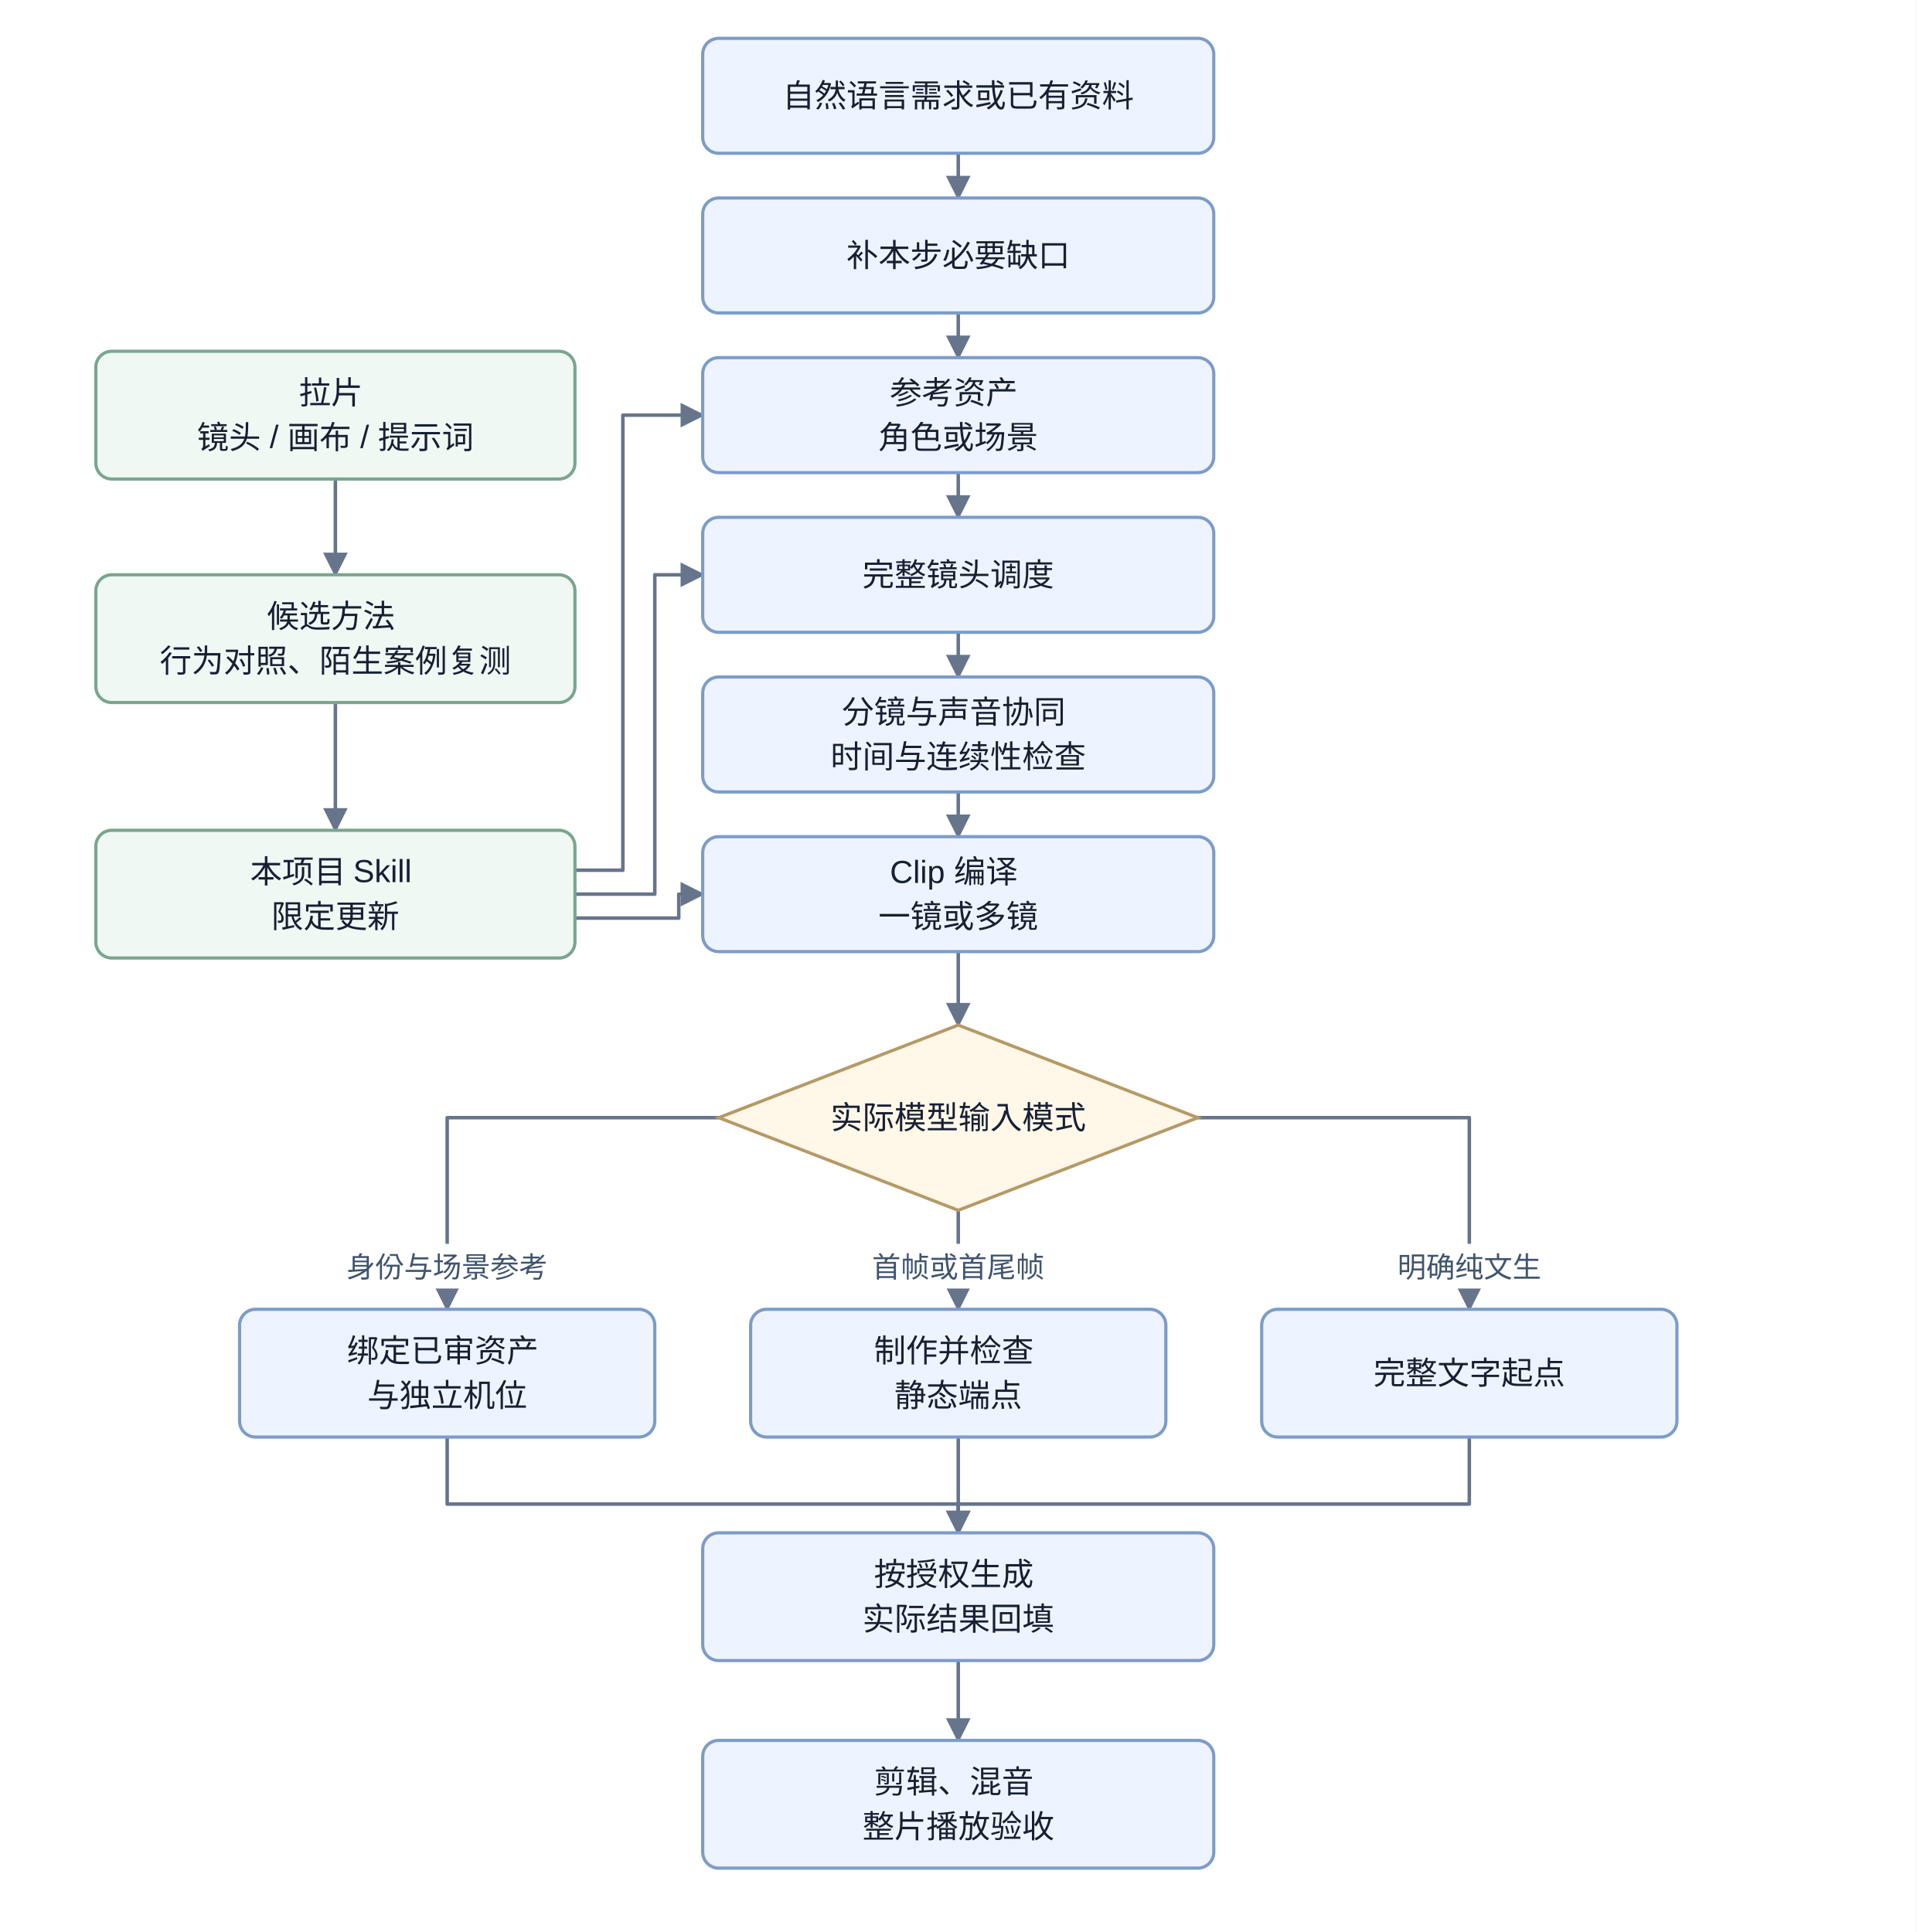
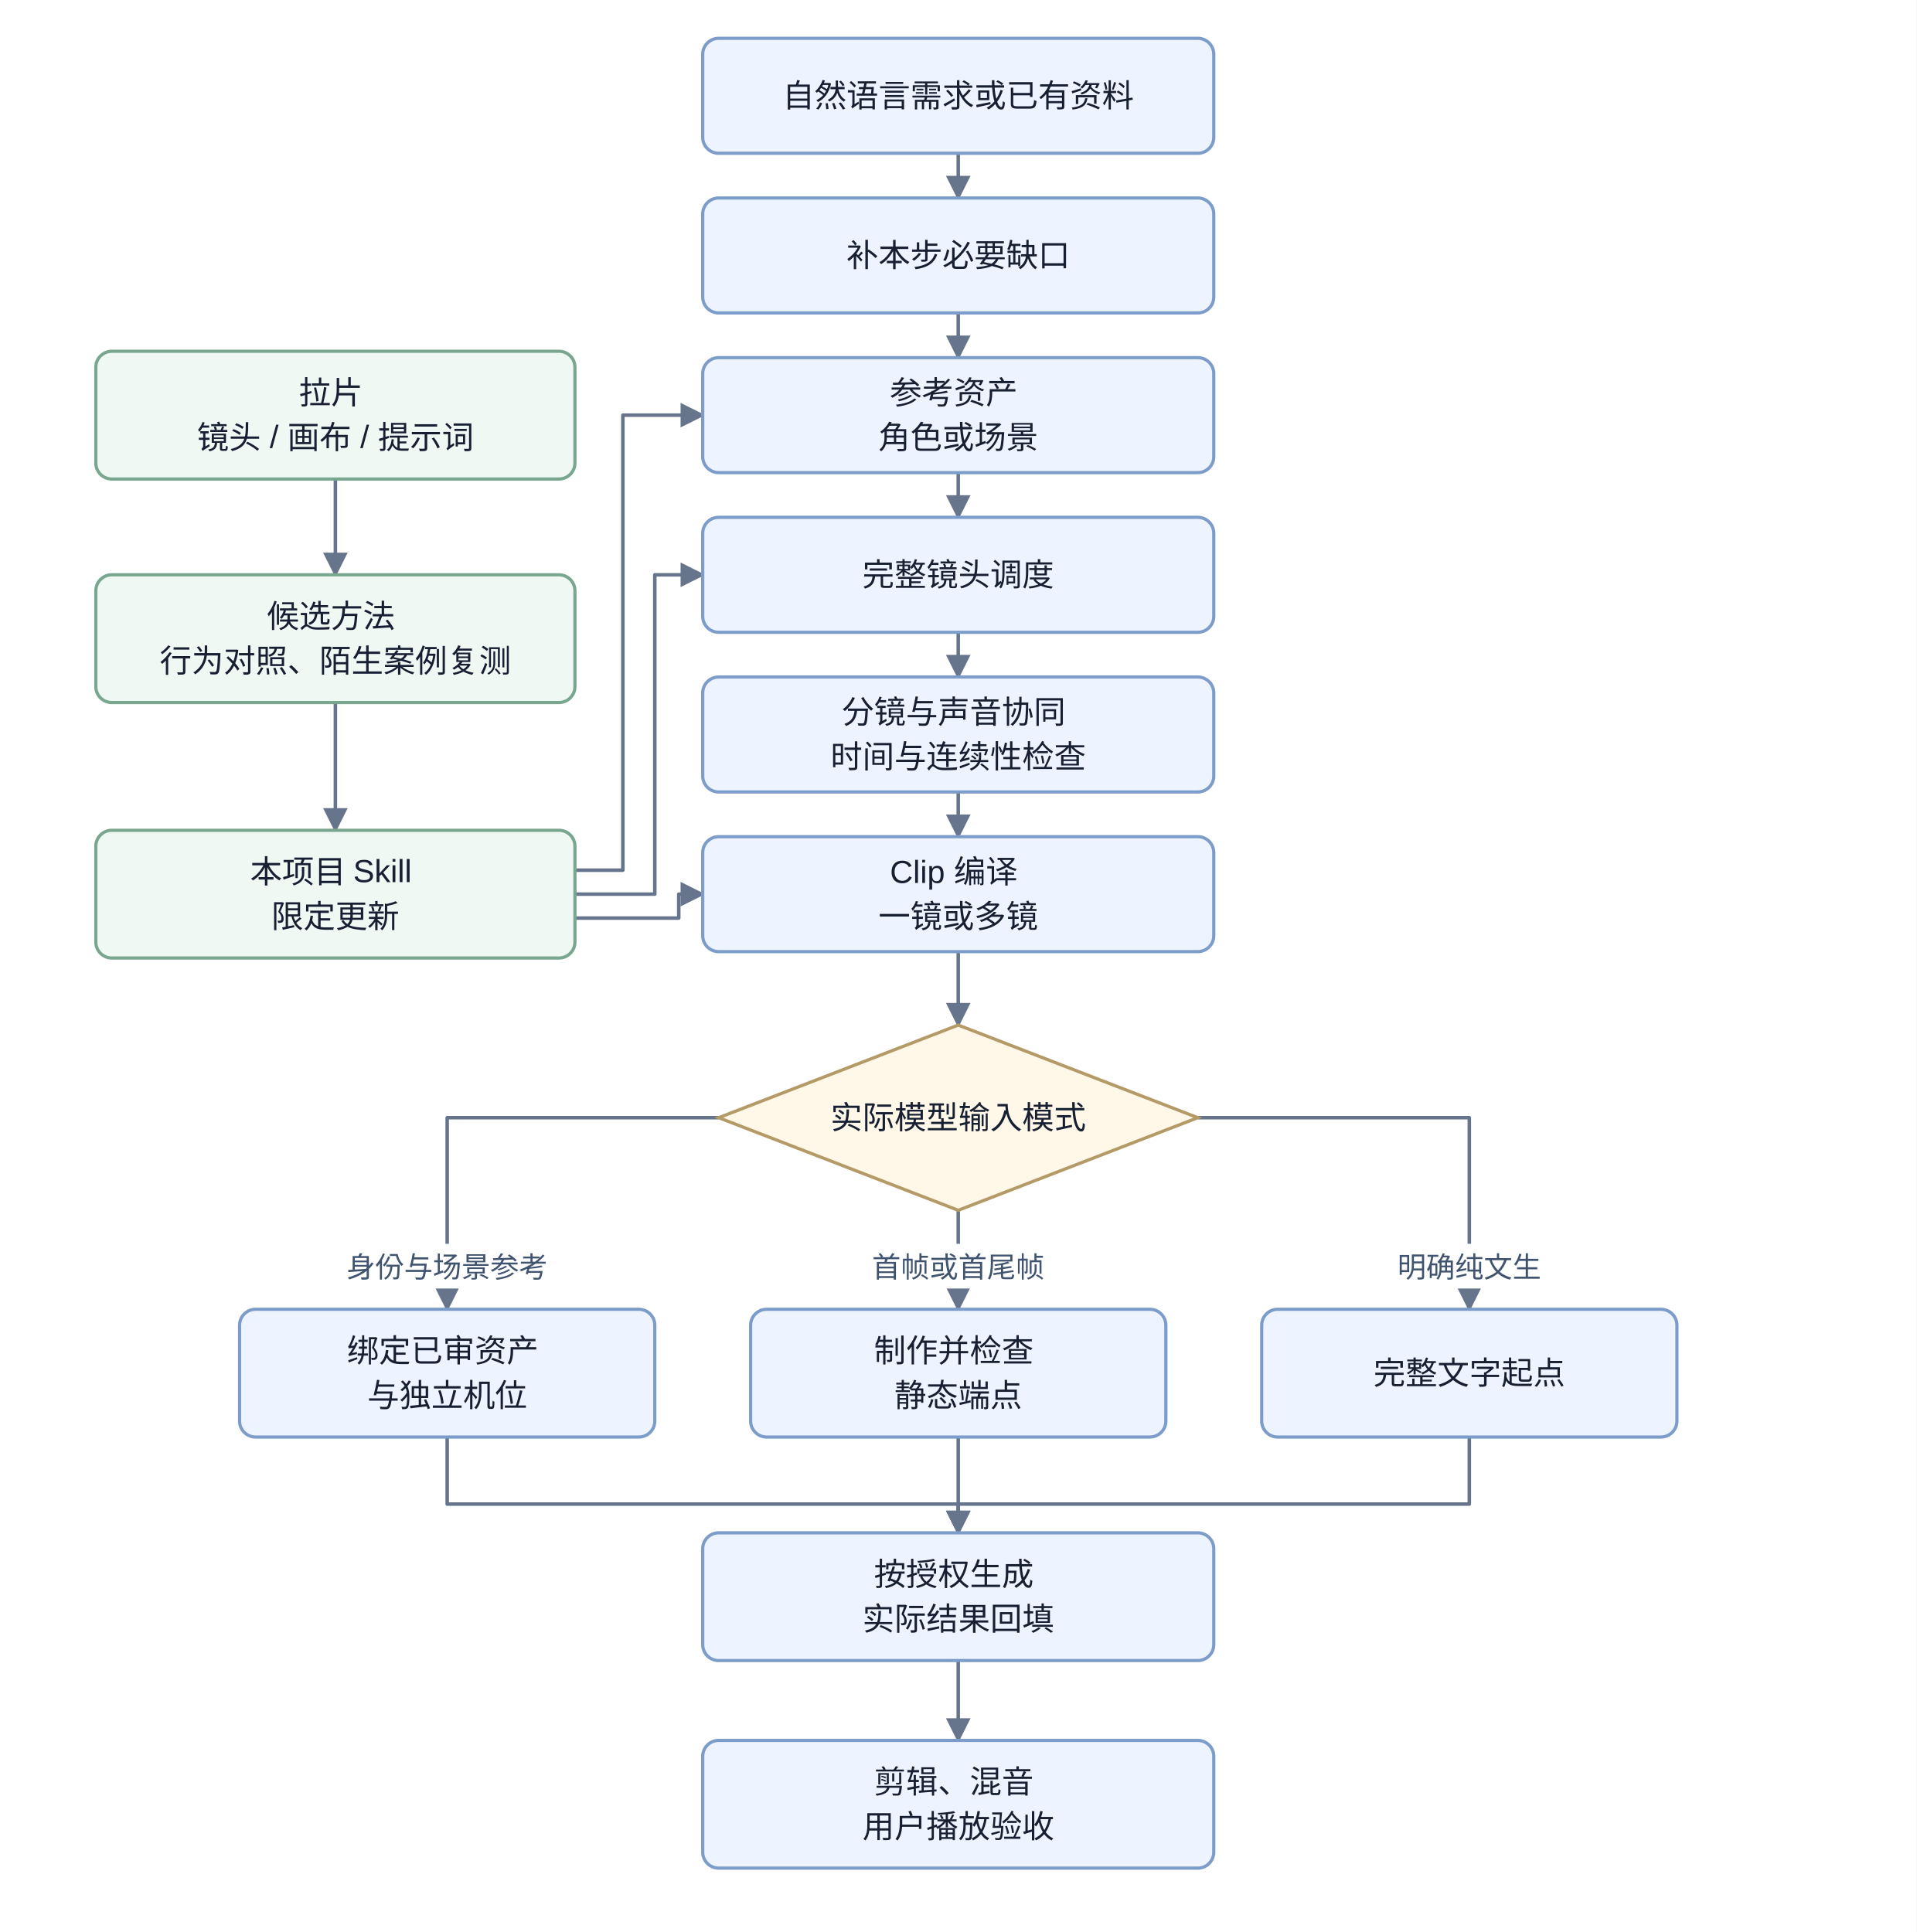
<svg xmlns="http://www.w3.org/2000/svg" width="1200" height="1210" viewBox="0 0 1200 1210" role="img" aria-labelledby="title desc">
  <rect width="1200" height="1210" fill="#FFFFFF" />
  <defs>
    <marker id="arrow" viewBox="0 0 10 10" refX="9" refY="5" markerWidth="7" markerHeight="7" orient="auto">
      <path d="M0 0 L10 5 L0 10 Z" fill="#66758C" />
    </marker>
  </defs>
  <g fill="none" stroke="#66758C" stroke-width="2.2" stroke-linejoin="round" marker-end="url(#arrow)">
    <path data-edge="A-B" d="M600,96.0 V124.0" />
    <path data-edge="B-C" d="M600,196.0 V224.0" />
    <path data-edge="C-D" d="M600,296.0 V324.0" />
    <path data-edge="D-E" d="M600,396.0 V424.0" />
    <path data-edge="E-F" d="M600,496.0 V524.0" />
    <path data-edge="F-G" d="M600,596 V642" />
    <path data-edge="G-H" d="M450,700 H280 V820" />
    <path data-edge="G-I" d="M600,758 V820" />
    <path data-edge="G-J" d="M750,700 H920 V820" />
    <path data-edge="H-K" d="M280,900 V942 H600 V960" />
    <path data-edge="I-K" d="M600,900 V960" />
    <path data-edge="J-K" d="M920,900 V942 H600 V960" />
    <path data-edge="K-L" d="M600,1040 V1090" />
    <path data-edge="M-N" d="M210,300 V360" />
    <path data-edge="N-O" d="M210,440 V520" />
    <path data-edge="O-C" d="M360,545 H390 V260 H440" />
    <path data-edge="O-D" d="M360,560 H410 V360 H440" />
    <path data-edge="O-F" d="M360,575 H425 V560 H440" />
  </g>
  <g id="node-A">
    <rect x="440.0" y="24.0" width="320" height="72" rx="10" fill="#EEF4FF" stroke="#7C9CC9" stroke-width="2" />
    <text text-anchor="middle" fill="#172033" font-family="Arial, Microsoft YaHei, sans-serif" font-size="20">
      <tspan x="600" y="67">自然语言需求或已有资料</tspan>
    </text>
  </g>
  <g id="node-B">
    <rect x="440.0" y="124.0" width="320" height="72" rx="10" fill="#EEF4FF" stroke="#7C9CC9" stroke-width="2" />
    <text text-anchor="middle" fill="#172033" font-family="Arial, Microsoft YaHei, sans-serif" font-size="20">
      <tspan x="600" y="167">补本步必要缺口</tspan>
    </text>
  </g>
  <g id="node-C">
    <rect x="440.0" y="224.0" width="320" height="72" rx="10" fill="#EEF4FF" stroke="#7C9CC9" stroke-width="2" />
    <text text-anchor="middle" fill="#172033" font-family="Arial, Microsoft YaHei, sans-serif" font-size="20">
      <tspan x="600" y="253">参考资产</tspan>
      <tspan x="600" y="281">角色或场景</tspan>
    </text>
  </g>
  <g id="node-D">
    <rect x="440.0" y="324.0" width="320" height="72" rx="10" fill="#EEF4FF" stroke="#7C9CC9" stroke-width="2" />
    <text text-anchor="middle" fill="#172033" font-family="Arial, Microsoft YaHei, sans-serif" font-size="20">
      <tspan x="600" y="367">完整镜头调度</tspan>
    </text>
  </g>
  <g id="node-E">
    <rect x="440.0" y="424.0" width="320" height="72" rx="10" fill="#EEF4FF" stroke="#7C9CC9" stroke-width="2" />
    <text text-anchor="middle" fill="#172033" font-family="Arial, Microsoft YaHei, sans-serif" font-size="20">
      <tspan x="600" y="453">分镜与声音协同</tspan>
      <tspan x="600" y="481">时间与连续性检查</tspan>
    </text>
  </g>
  <g id="node-F">
    <rect x="440.0" y="524.0" width="320" height="72" rx="10" fill="#EEF4FF" stroke="#7C9CC9" stroke-width="2" />
    <text text-anchor="middle" fill="#172033" font-family="Arial, Microsoft YaHei, sans-serif" font-size="20">
      <tspan x="600" y="553">Clip 编译</tspan>
      <tspan x="600" y="581">一镜或多镜</tspan>
    </text>
  </g>
  <g id="node-G">
    <polygon points="600,642.0 750.0,700 600,758.0 450.0,700" fill="#FFF7E8" stroke="#B49A66" stroke-width="2" />
    <text text-anchor="middle" fill="#172033" font-family="Arial, Microsoft YaHei, sans-serif" font-size="20">
      <tspan x="600" y="707">实际模型输入模式</tspan>
    </text>
  </g>
  <g id="node-H">
    <rect x="150.0" y="820.0" width="260" height="80" rx="10" fill="#EEF4FF" stroke="#7C9CC9" stroke-width="2" />
    <text text-anchor="middle" fill="#172033" font-family="Arial, Microsoft YaHei, sans-serif" font-size="20">
      <tspan x="280" y="853">绑定已审资产</tspan>
      <tspan x="280" y="881">与独立机位</tspan>
    </text>
  </g>
  <g id="node-I">
    <rect x="470.0" y="820.0" width="260" height="80" rx="10" fill="#EEF4FF" stroke="#7C9CC9" stroke-width="2" />
    <text text-anchor="middle" fill="#172033" font-family="Arial, Microsoft YaHei, sans-serif" font-size="20">
      <tspan x="600" y="853">制作并检查</tspan>
      <tspan x="600" y="881">静态端点</tspan>
    </text>
  </g>
  <g id="node-J">
    <rect x="790.0" y="820.0" width="260" height="80" rx="10" fill="#EEF4FF" stroke="#7C9CC9" stroke-width="2" />
    <text text-anchor="middle" fill="#172033" font-family="Arial, Microsoft YaHei, sans-serif" font-size="20">
      <tspan x="920" y="867">完整文字起点</tspan>
    </text>
  </g>
  <g id="node-K">
    <rect x="440.0" y="960.0" width="320" height="80" rx="10" fill="#EEF4FF" stroke="#7C9CC9" stroke-width="2" />
    <text text-anchor="middle" fill="#172033" font-family="Arial, Microsoft YaHei, sans-serif" font-size="20">
      <tspan x="600" y="993">按授权生成</tspan>
      <tspan x="600" y="1021">实际结果回填</tspan>
    </text>
  </g>
  <g id="node-L">
    <rect x="440.0" y="1090.0" width="320" height="80" rx="10" fill="#EEF4FF" stroke="#7C9CC9" stroke-width="2" />
    <text text-anchor="middle" fill="#172033" font-family="Arial, Microsoft YaHei, sans-serif" font-size="20">
      <tspan x="600" y="1123">剪辑、混音</tspan>
-       <tspan x="600" y="1151">整片播放验收</tspan>
+       <tspan x="600" y="1151">用户播放验收</tspan>
    </text>
  </g>
  <g id="node-M">
    <rect x="60.0" y="220.0" width="300" height="80" rx="10" fill="#F0F8F4" stroke="#79A68E" stroke-width="2" />
    <text text-anchor="middle" fill="#172033" font-family="Arial, Microsoft YaHei, sans-serif" font-size="20">
      <tspan x="210" y="253">拉片</tspan>
      <tspan x="210" y="281">镜头 / 画布 / 提示词</tspan>
    </text>
  </g>
  <g id="node-N">
    <rect x="60.0" y="360.0" width="300" height="80" rx="10" fill="#F0F8F4" stroke="#79A68E" stroke-width="2" />
    <text text-anchor="middle" fill="#172033" font-family="Arial, Microsoft YaHei, sans-serif" font-size="20">
      <tspan x="210" y="393">候选方法</tspan>
      <tspan x="210" y="421">行为对照、陌生案例复测</tspan>
    </text>
  </g>
  <g id="node-O">
    <rect x="60.0" y="520.0" width="300" height="80" rx="10" fill="#F0F8F4" stroke="#79A68E" stroke-width="2" />
    <text text-anchor="middle" fill="#172033" font-family="Arial, Microsoft YaHei, sans-serif" font-size="20">
      <tspan x="210" y="553">本项目 Skill</tspan>
      <tspan x="210" y="581">限定更新</tspan>
    </text>
  </g>
  <rect x="192" y="779" width="176" height="28" fill="#FFFFFF" />
  <text x="280" y="800" text-anchor="middle" font-family="Arial, Microsoft YaHei, sans-serif" font-size="18" fill="#40546F">身份与场景参考</text>
  <rect x="512" y="779" width="176" height="28" fill="#FFFFFF" />
  <text x="600" y="800" text-anchor="middle" font-family="Arial, Microsoft YaHei, sans-serif" font-size="18" fill="#40546F">首帧或首尾帧</text>
  <rect x="832" y="779" width="176" height="28" fill="#FFFFFF" />
  <text x="920" y="800" text-anchor="middle" font-family="Arial, Microsoft YaHei, sans-serif" font-size="18" fill="#40546F">明确纯文生</text>
</svg>
